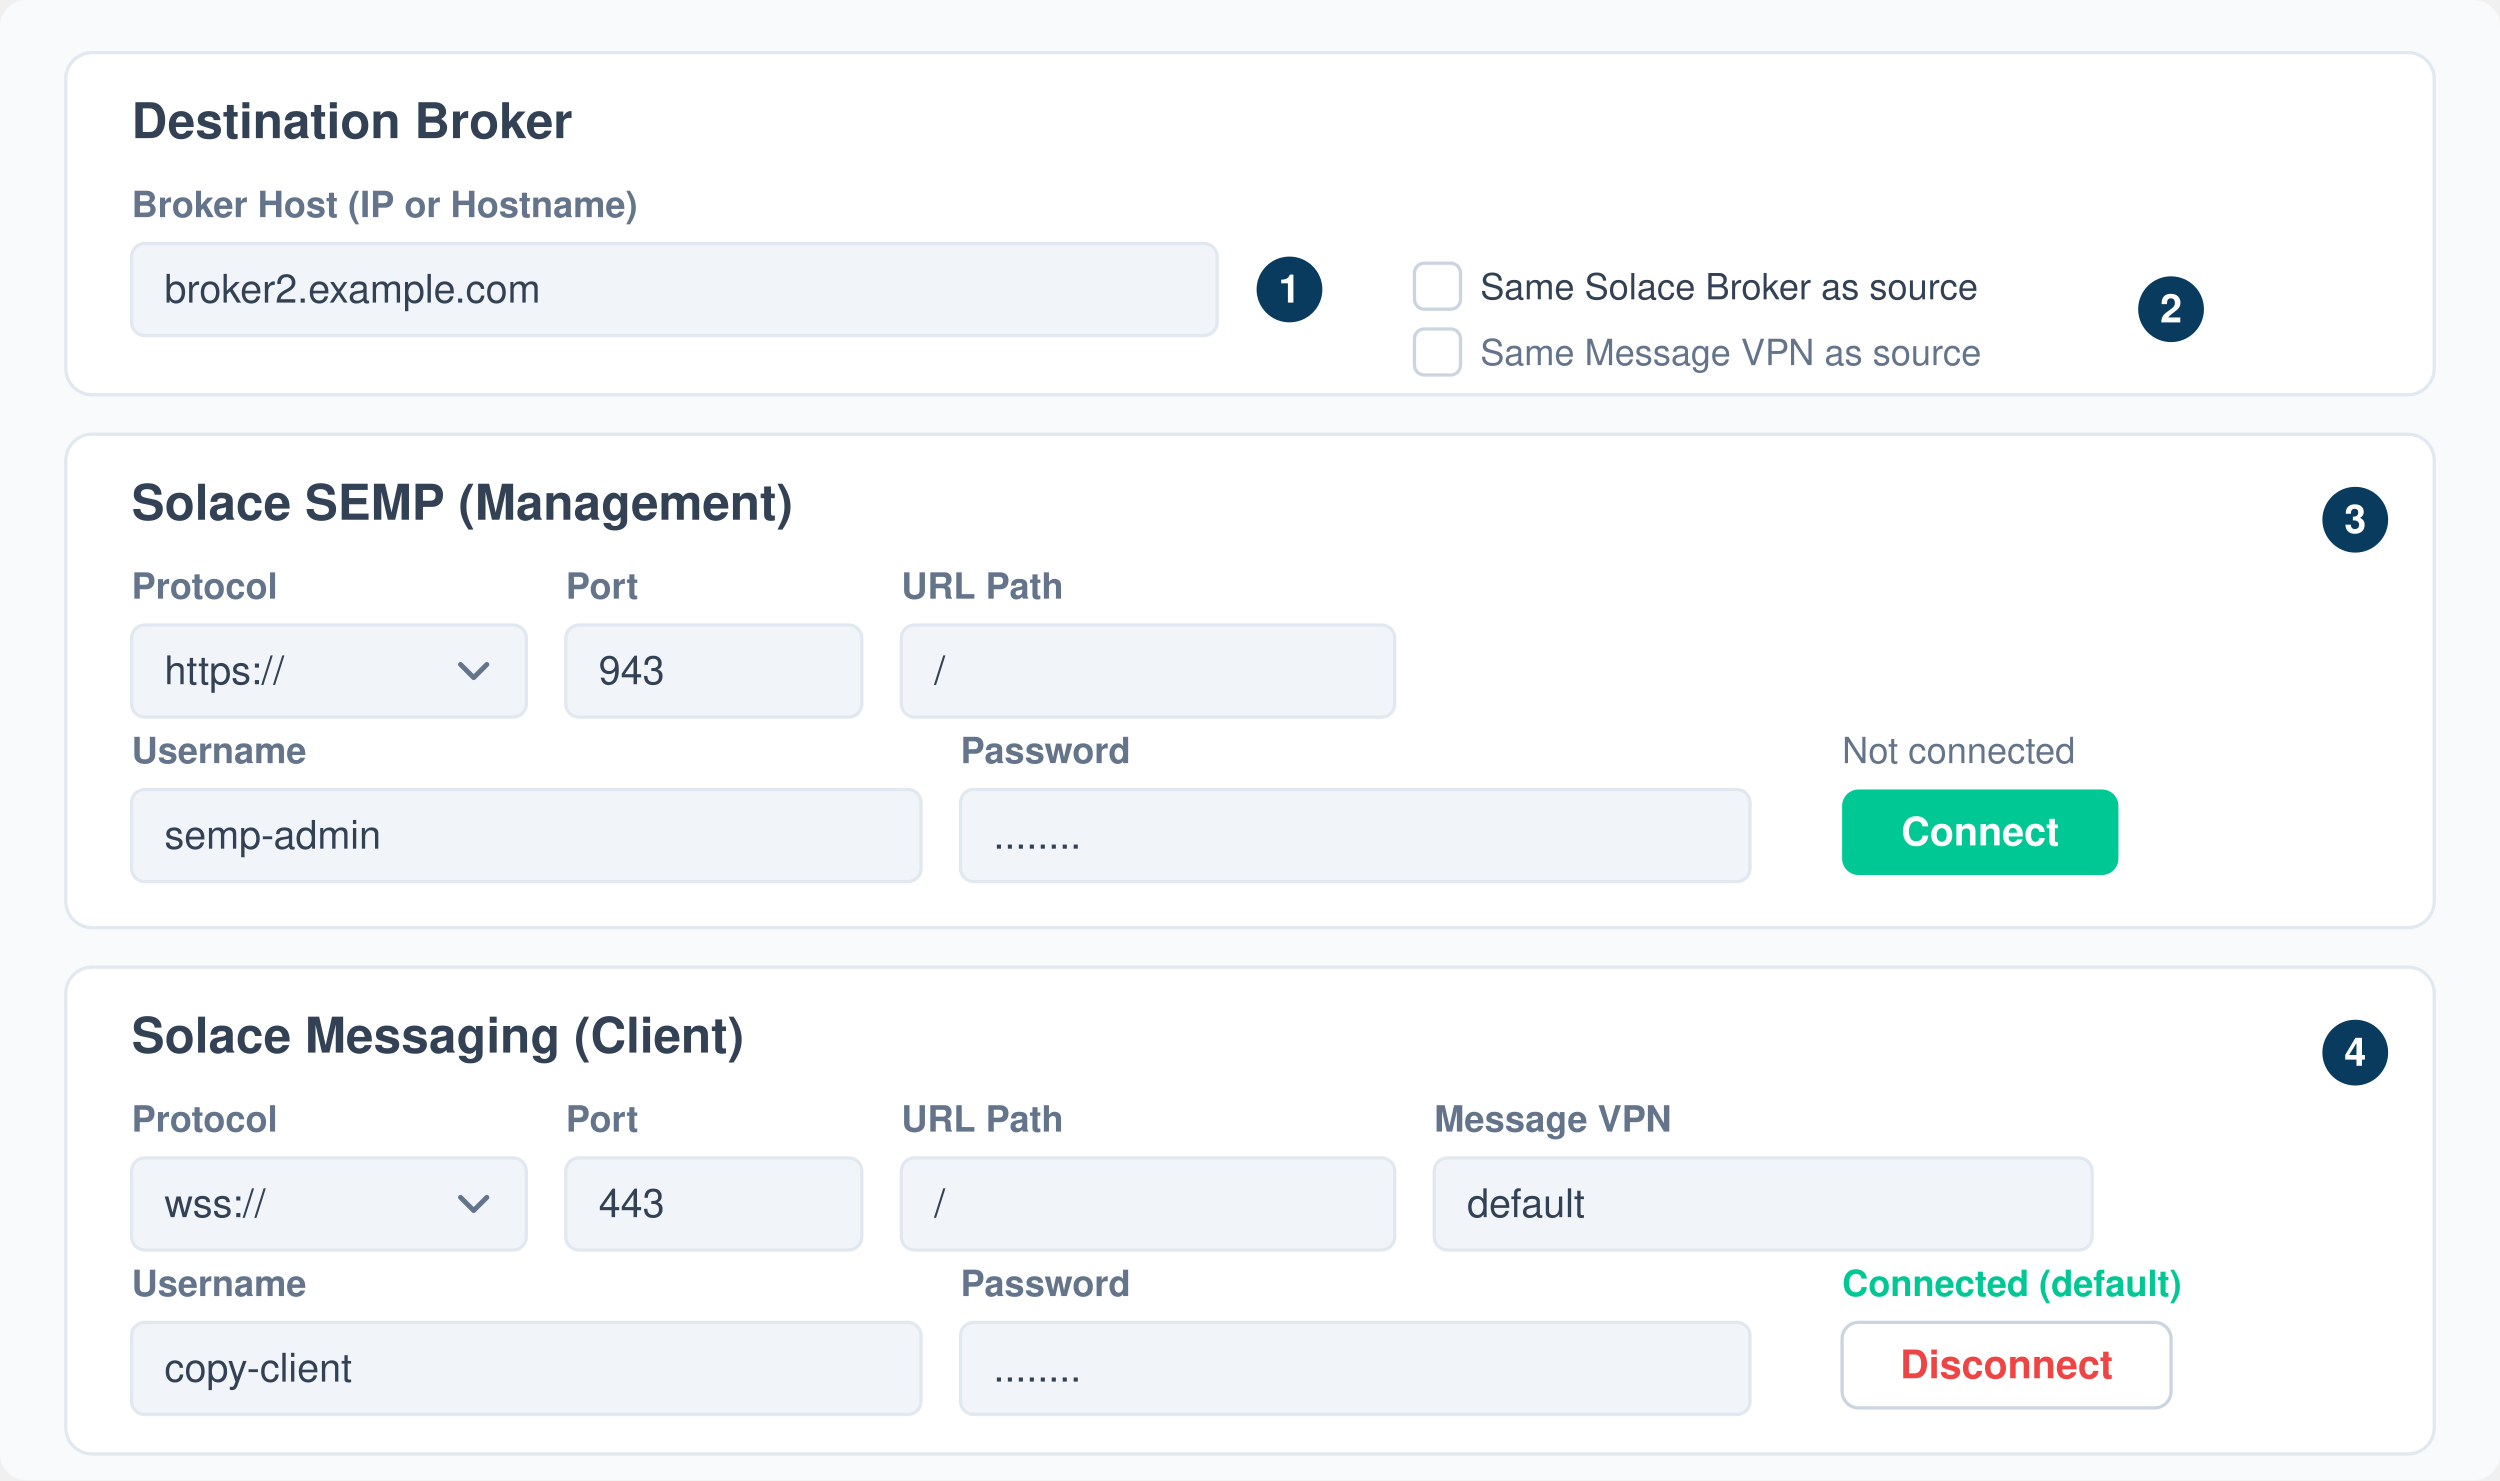
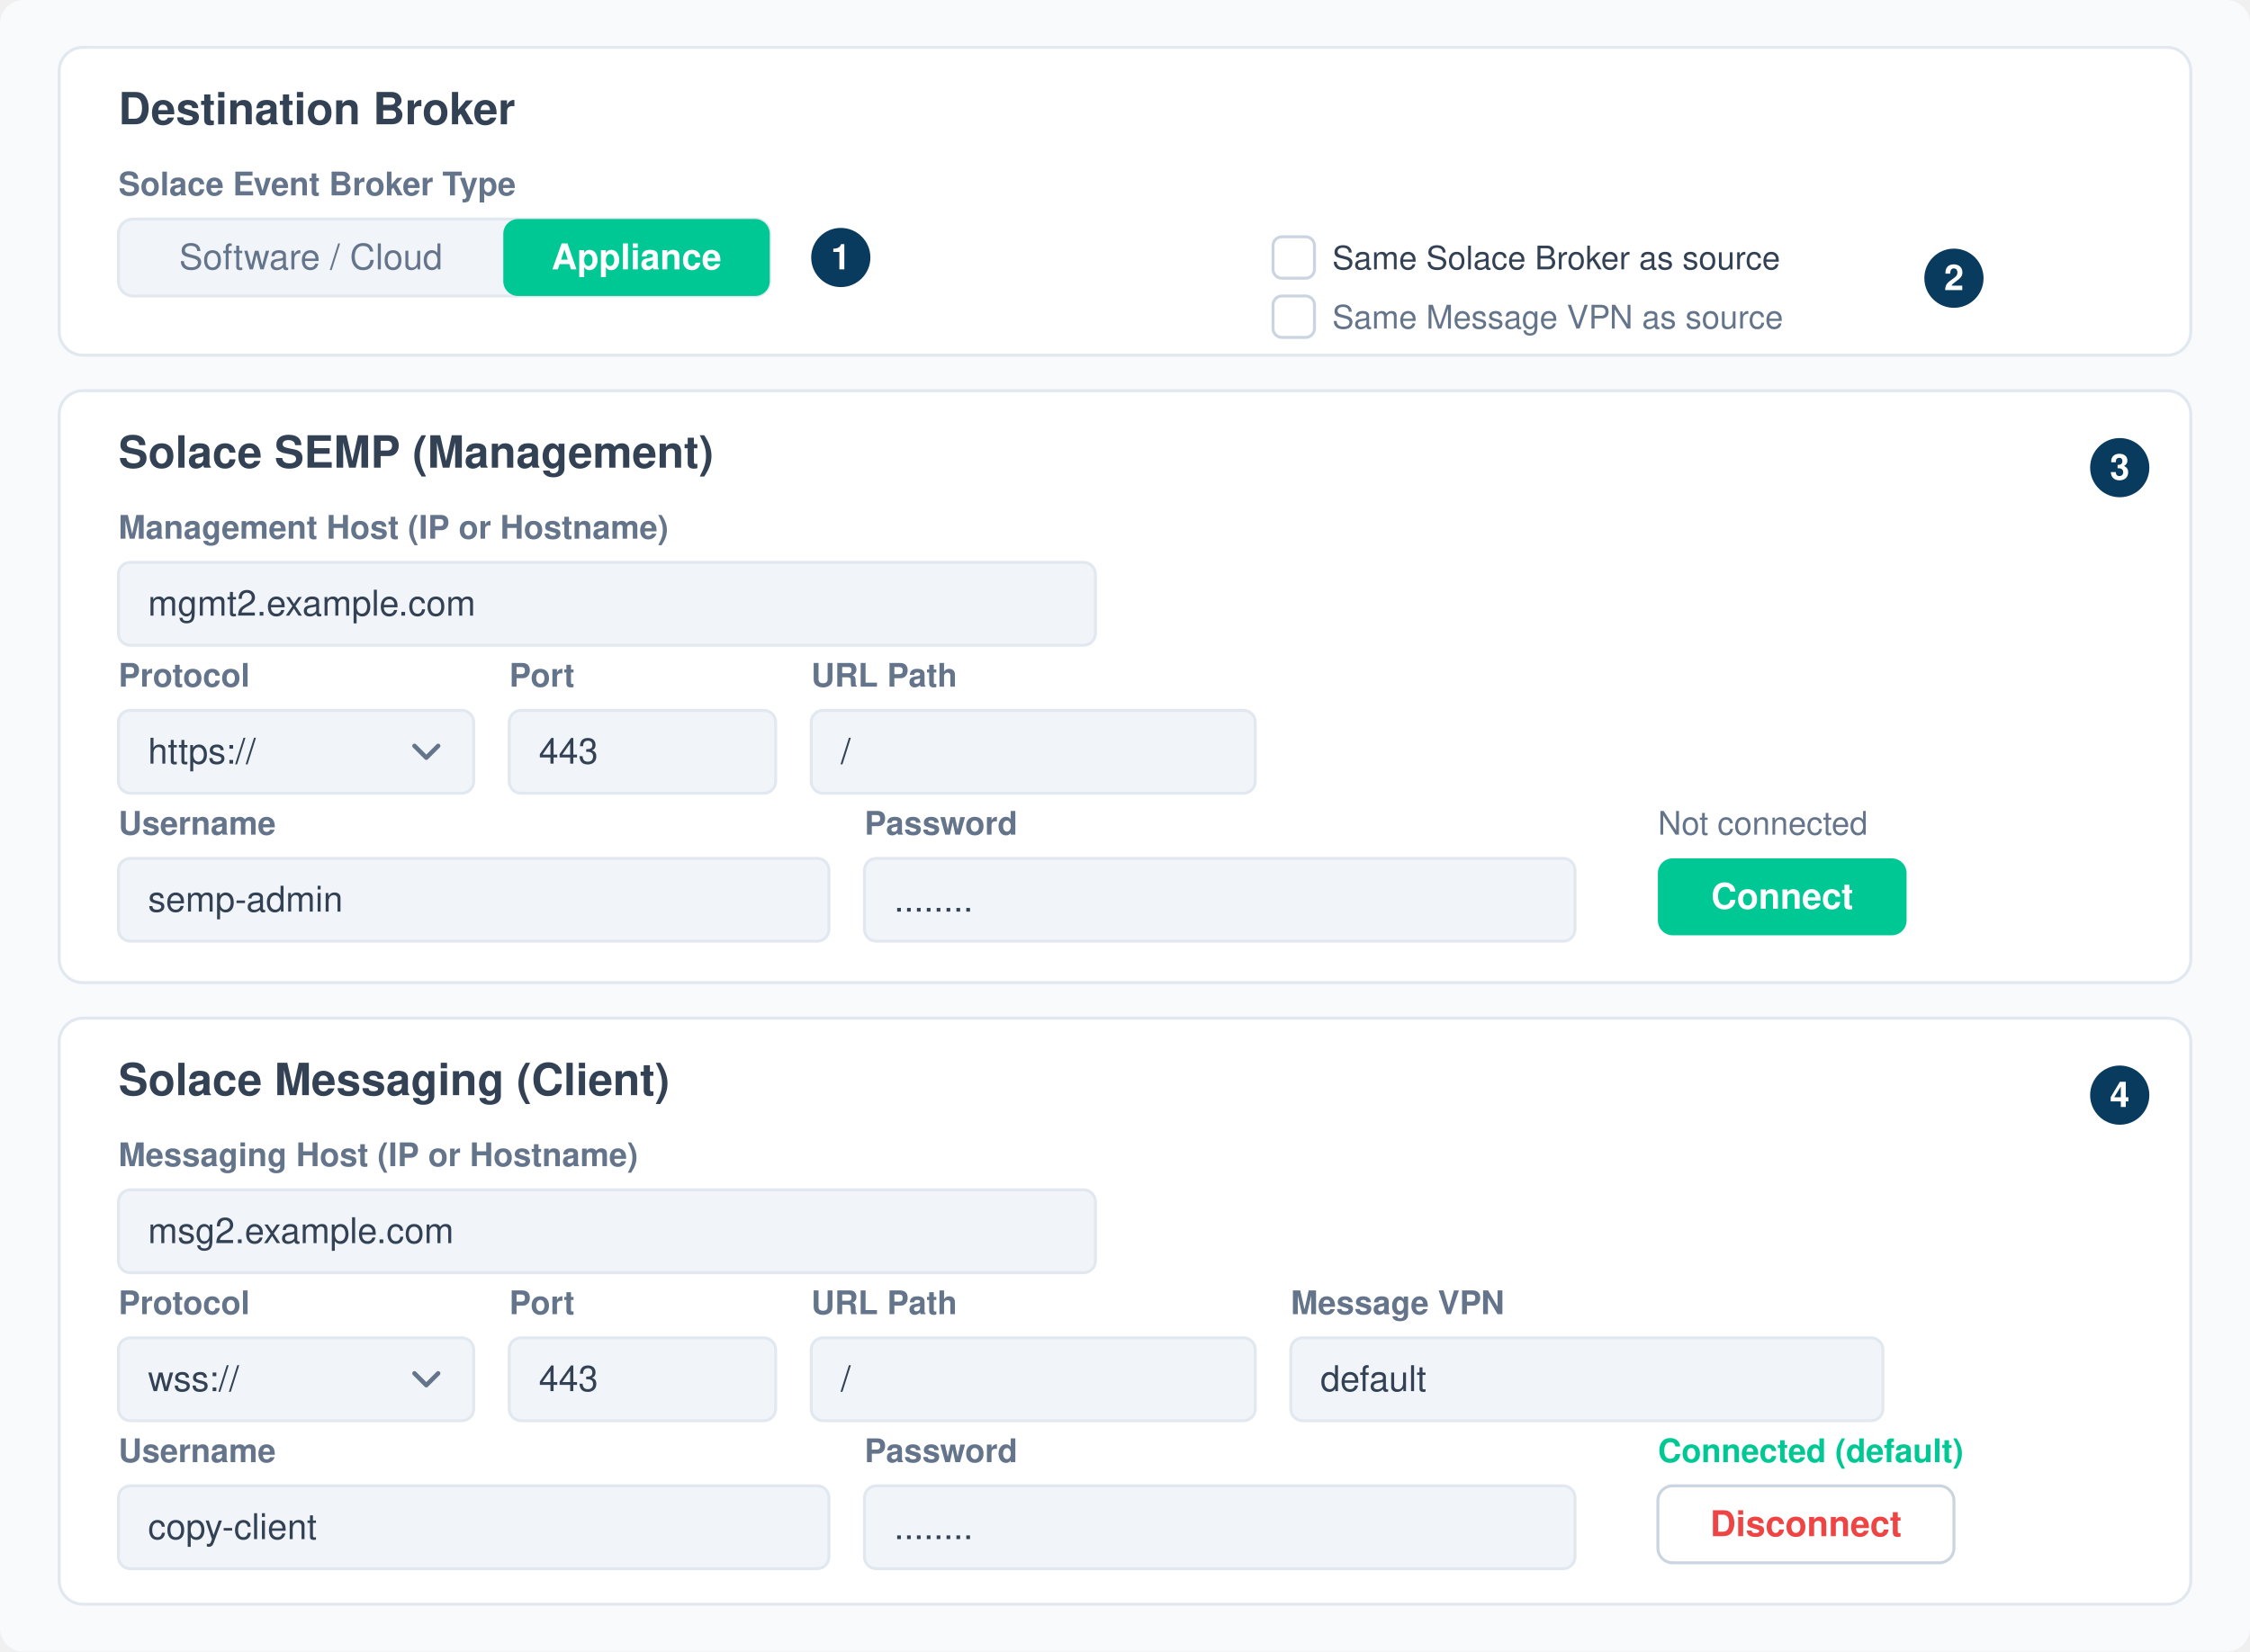
- <svg xmlns="http://www.w3.org/2000/svg" viewBox="0 0 760 450" width="760" height="450" font-family="Segoe UI, Helvetica, Arial, sans-serif" font-size="12" fill="#334155" stroke-linecap="round" stroke-linejoin="round">
-   <rect x="0" y="0" width="760" height="450" fill="#f8fafc" rx="8" />
+ <svg xmlns="http://www.w3.org/2000/svg" viewBox="0 0 760 558" width="760" height="558" font-family="Segoe UI, Helvetica, Arial, sans-serif" font-size="12" fill="#334155" stroke-linecap="round" stroke-linejoin="round">
+   <rect x="0" y="0" width="760" height="558" fill="#f8fafc" rx="8" />
  <rect x="20" y="16" width="720" height="104" fill="#ffffff" rx="8" stroke="#e2e8f0" />
  <text x="40" y="42" font-size="15" font-weight="700">Destination Broker</text>
-   <text x="40" y="66" font-size="11" fill="#64748b" font-weight="700">Broker Host (IP or Hostname)</text>
-   <rect x="40" y="74" width="330" height="28" fill="#f1f5f9" rx="4" stroke="#e2e8f0" />
-   <text x="50" y="92">broker2.example.com</text>
-   <circle cx="392" cy="88" r="11" fill="#093B5F" stroke="#ffffff" stroke-width="2" />
-   <text x="392" y="92" font-weight="700" fill="#ffffff" text-anchor="middle">1</text>
+   <text x="40" y="66" font-size="11" fill="#64748b" font-weight="700">Solace Event Broker Type</text>
+   <rect x="40" y="74" width="220" height="26" fill="#f1f5f9" rx="5" stroke="#e2e8f0" />
+   <text x="105" y="91" fill="#64748b" text-anchor="middle">Software / Cloud</text>
+   <rect x="170" y="74" width="90" height="26" fill="#00C895" rx="5" />
+   <text x="215" y="91" fill="#ffffff" font-weight="700" text-anchor="middle">Appliance</text>
+   <circle cx="284" cy="87" r="11" fill="#093B5F" stroke="#ffffff" stroke-width="2" />
+   <text x="284" y="91" font-weight="700" fill="#ffffff" text-anchor="middle">1</text>
  <rect x="430" y="80" width="14" height="14" fill="#ffffff" rx="3" stroke="#cbd5e1" />
  <text x="450" y="91" font-size="11">Same Solace Broker as source</text>
  <rect x="430" y="100" width="14" height="14" fill="#ffffff" rx="3" stroke="#cbd5e1" />
  <text x="450" y="111" font-size="11" fill="#64748b">Same Message VPN as source</text>
  <circle cx="660" cy="94" r="11" fill="#093B5F" stroke="#ffffff" stroke-width="2" />
  <text x="660" y="98" font-weight="700" fill="#ffffff" text-anchor="middle">2</text>
-   <rect x="20" y="132" width="720" height="150" fill="#ffffff" rx="8" stroke="#e2e8f0" />
+   <rect x="20" y="132" width="720" height="200" fill="#ffffff" rx="8" stroke="#e2e8f0" />
  <text x="40" y="158" font-size="15" font-weight="700">Solace SEMP (Management)</text>
-   <text x="40" y="182" font-size="11" fill="#64748b" font-weight="700">Protocol</text>
-   <rect x="40" y="190" width="120" height="28" fill="#f1f5f9" rx="4" stroke="#e2e8f0" />
-   <text x="50" y="208">https://</text>
-   <path d="M140 202 l4 4 l4 -4" fill="none" stroke="#64748b" stroke-width="1.5" />
-   <text x="172" y="182" font-size="11" fill="#64748b" font-weight="700">Port</text>
-   <rect x="172" y="190" width="90" height="28" fill="#f1f5f9" rx="4" stroke="#e2e8f0" />
-   <text x="182" y="208">943</text>
-   <text x="274" y="182" font-size="11" fill="#64748b" font-weight="700">URL Path</text>
-   <rect x="274" y="190" width="150" height="28" fill="#f1f5f9" rx="4" stroke="#e2e8f0" />
-   <text x="284" y="208">/</text>
-   <text x="40" y="232" font-size="11" fill="#64748b" font-weight="700">Username</text>
-   <rect x="40" y="240" width="240" height="28" fill="#f1f5f9" rx="4" stroke="#e2e8f0" />
-   <text x="50" y="258">semp-admin</text>
-   <text x="292" y="232" font-size="11" fill="#64748b" font-weight="700">Password</text>
-   <rect x="292" y="240" width="240" height="28" fill="#f1f5f9" rx="4" stroke="#e2e8f0" />
-   <text x="302" y="258">........</text>
-   <rect x="560" y="240" width="84" height="26" fill="#00C895" rx="5" />
-   <text x="602" y="257" fill="#ffffff" font-weight="700" text-anchor="middle">Connect</text>
-   <text x="560" y="232" font-size="11" fill="#64748b">Not connected</text>
+   <text x="40" y="182" font-size="11" fill="#64748b" font-weight="700">Management Host (IP or Hostname)</text>
+   <rect x="40" y="190" width="330" height="28" fill="#f1f5f9" rx="4" stroke="#e2e8f0" />
+   <text x="50" y="208">mgmt2.example.com</text>
+   <text x="40" y="232" font-size="11" fill="#64748b" font-weight="700">Protocol</text>
+   <rect x="40" y="240" width="120" height="28" fill="#f1f5f9" rx="4" stroke="#e2e8f0" />
+   <text x="50" y="258">https://</text>
+   <path d="M140 252 l4 4 l4 -4" fill="none" stroke="#64748b" stroke-width="1.5" />
+   <text x="172" y="232" font-size="11" fill="#64748b" font-weight="700">Port</text>
+   <rect x="172" y="240" width="90" height="28" fill="#f1f5f9" rx="4" stroke="#e2e8f0" />
+   <text x="182" y="258">443</text>
+   <text x="274" y="232" font-size="11" fill="#64748b" font-weight="700">URL Path</text>
+   <rect x="274" y="240" width="150" height="28" fill="#f1f5f9" rx="4" stroke="#e2e8f0" />
+   <text x="284" y="258">/</text>
+   <text x="40" y="282" font-size="11" fill="#64748b" font-weight="700">Username</text>
+   <rect x="40" y="290" width="240" height="28" fill="#f1f5f9" rx="4" stroke="#e2e8f0" />
+   <text x="50" y="308">semp-admin</text>
+   <text x="292" y="282" font-size="11" fill="#64748b" font-weight="700">Password</text>
+   <rect x="292" y="290" width="240" height="28" fill="#f1f5f9" rx="4" stroke="#e2e8f0" />
+   <text x="302" y="308">........</text>
+   <rect x="560" y="290" width="84" height="26" fill="#00C895" rx="5" />
+   <text x="602" y="307" fill="#ffffff" font-weight="700" text-anchor="middle">Connect</text>
+   <text x="560" y="282" font-size="11" fill="#64748b">Not connected</text>
  <circle cx="716" cy="158" r="11" fill="#093B5F" stroke="#ffffff" stroke-width="2" />
  <text x="716" y="162" font-weight="700" fill="#ffffff" text-anchor="middle">3</text>
-   <rect x="20" y="294" width="720" height="148" fill="#ffffff" rx="8" stroke="#e2e8f0" />
-   <text x="40" y="320" font-size="15" font-weight="700">Solace Messaging (Client)</text>
-   <text x="40" y="344" font-size="11" fill="#64748b" font-weight="700">Protocol</text>
-   <rect x="40" y="352" width="120" height="28" fill="#f1f5f9" rx="4" stroke="#e2e8f0" />
-   <text x="50" y="370">wss://</text>
-   <path d="M140 364 l4 4 l4 -4" fill="none" stroke="#64748b" stroke-width="1.5" />
-   <text x="172" y="344" font-size="11" fill="#64748b" font-weight="700">Port</text>
-   <rect x="172" y="352" width="90" height="28" fill="#f1f5f9" rx="4" stroke="#e2e8f0" />
-   <text x="182" y="370">443</text>
-   <text x="274" y="344" font-size="11" fill="#64748b" font-weight="700">URL Path</text>
-   <rect x="274" y="352" width="150" height="28" fill="#f1f5f9" rx="4" stroke="#e2e8f0" />
-   <text x="284" y="370">/</text>
-   <text x="436" y="344" font-size="11" fill="#64748b" font-weight="700">Message VPN</text>
-   <rect x="436" y="352" width="200" height="28" fill="#f1f5f9" rx="4" stroke="#e2e8f0" />
-   <text x="446" y="370">default</text>
-   <text x="40" y="394" font-size="11" fill="#64748b" font-weight="700">Username</text>
-   <rect x="40" y="402" width="240" height="28" fill="#f1f5f9" rx="4" stroke="#e2e8f0" />
-   <text x="50" y="420">copy-client</text>
-   <text x="292" y="394" font-size="11" fill="#64748b" font-weight="700">Password</text>
-   <rect x="292" y="402" width="240" height="28" fill="#f1f5f9" rx="4" stroke="#e2e8f0" />
-   <text x="302" y="420">........</text>
-   <rect x="560" y="402" width="100" height="26" fill="#ffffff" rx="5" stroke="#cbd5e1" />
-   <text x="610" y="419" fill="#ef4444" font-weight="700" text-anchor="middle">Disconnect</text>
-   <text x="560" y="394" font-size="11" fill="#00C895" font-weight="700">Connected (default)</text>
-   <circle cx="716" cy="320" r="11" fill="#093B5F" stroke="#ffffff" stroke-width="2" />
-   <text x="716" y="324" font-weight="700" fill="#ffffff" text-anchor="middle">4</text>
+   <rect x="20" y="344" width="720" height="198" fill="#ffffff" rx="8" stroke="#e2e8f0" />
+   <text x="40" y="370" font-size="15" font-weight="700">Solace Messaging (Client)</text>
+   <text x="40" y="394" font-size="11" fill="#64748b" font-weight="700">Messaging Host (IP or Hostname)</text>
+   <rect x="40" y="402" width="330" height="28" fill="#f1f5f9" rx="4" stroke="#e2e8f0" />
+   <text x="50" y="420">msg2.example.com</text>
+   <text x="40" y="444" font-size="11" fill="#64748b" font-weight="700">Protocol</text>
+   <rect x="40" y="452" width="120" height="28" fill="#f1f5f9" rx="4" stroke="#e2e8f0" />
+   <text x="50" y="470">wss://</text>
+   <path d="M140 464 l4 4 l4 -4" fill="none" stroke="#64748b" stroke-width="1.5" />
+   <text x="172" y="444" font-size="11" fill="#64748b" font-weight="700">Port</text>
+   <rect x="172" y="452" width="90" height="28" fill="#f1f5f9" rx="4" stroke="#e2e8f0" />
+   <text x="182" y="470">443</text>
+   <text x="274" y="444" font-size="11" fill="#64748b" font-weight="700">URL Path</text>
+   <rect x="274" y="452" width="150" height="28" fill="#f1f5f9" rx="4" stroke="#e2e8f0" />
+   <text x="284" y="470">/</text>
+   <text x="436" y="444" font-size="11" fill="#64748b" font-weight="700">Message VPN</text>
+   <rect x="436" y="452" width="200" height="28" fill="#f1f5f9" rx="4" stroke="#e2e8f0" />
+   <text x="446" y="470">default</text>
+   <text x="40" y="494" font-size="11" fill="#64748b" font-weight="700">Username</text>
+   <rect x="40" y="502" width="240" height="28" fill="#f1f5f9" rx="4" stroke="#e2e8f0" />
+   <text x="50" y="520">copy-client</text>
+   <text x="292" y="494" font-size="11" fill="#64748b" font-weight="700">Password</text>
+   <rect x="292" y="502" width="240" height="28" fill="#f1f5f9" rx="4" stroke="#e2e8f0" />
+   <text x="302" y="520">........</text>
+   <rect x="560" y="502" width="100" height="26" fill="#ffffff" rx="5" stroke="#cbd5e1" />
+   <text x="610" y="519" fill="#ef4444" font-weight="700" text-anchor="middle">Disconnect</text>
+   <text x="560" y="494" font-size="11" fill="#00C895" font-weight="700">Connected (default)</text>
+   <circle cx="716" cy="370" r="11" fill="#093B5F" stroke="#ffffff" stroke-width="2" />
+   <text x="716" y="374" font-weight="700" fill="#ffffff" text-anchor="middle">4</text>
</svg>
